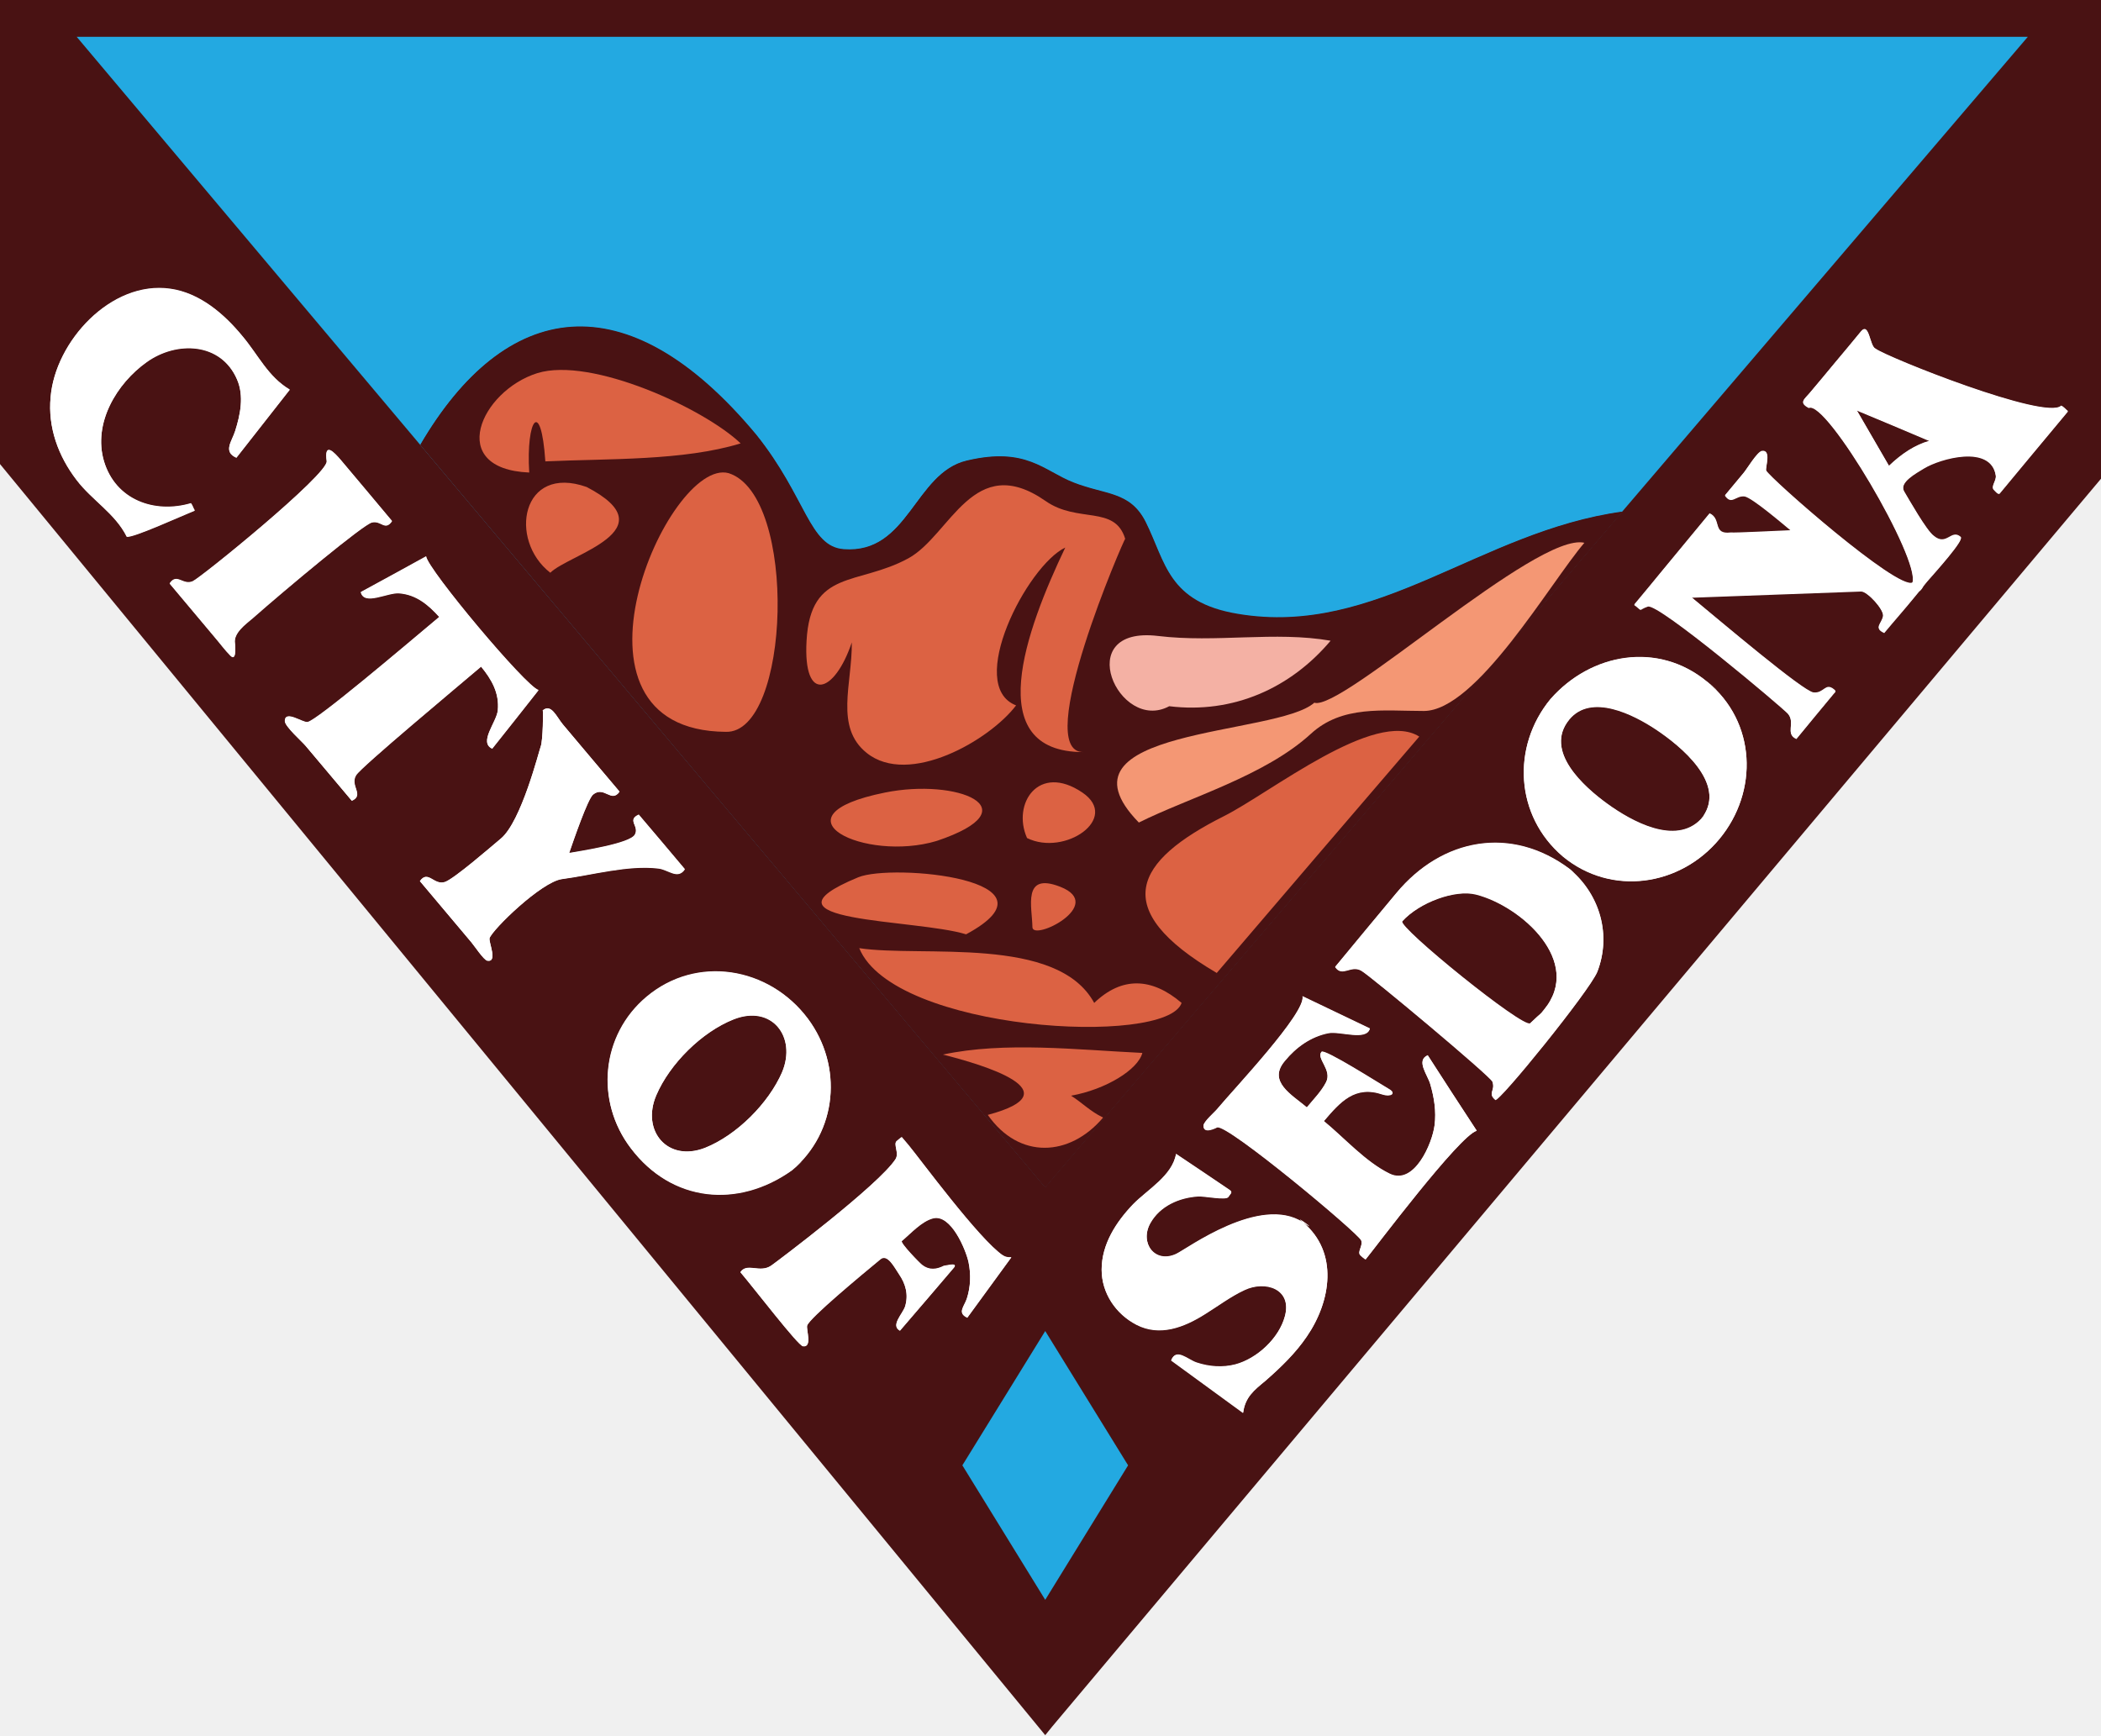
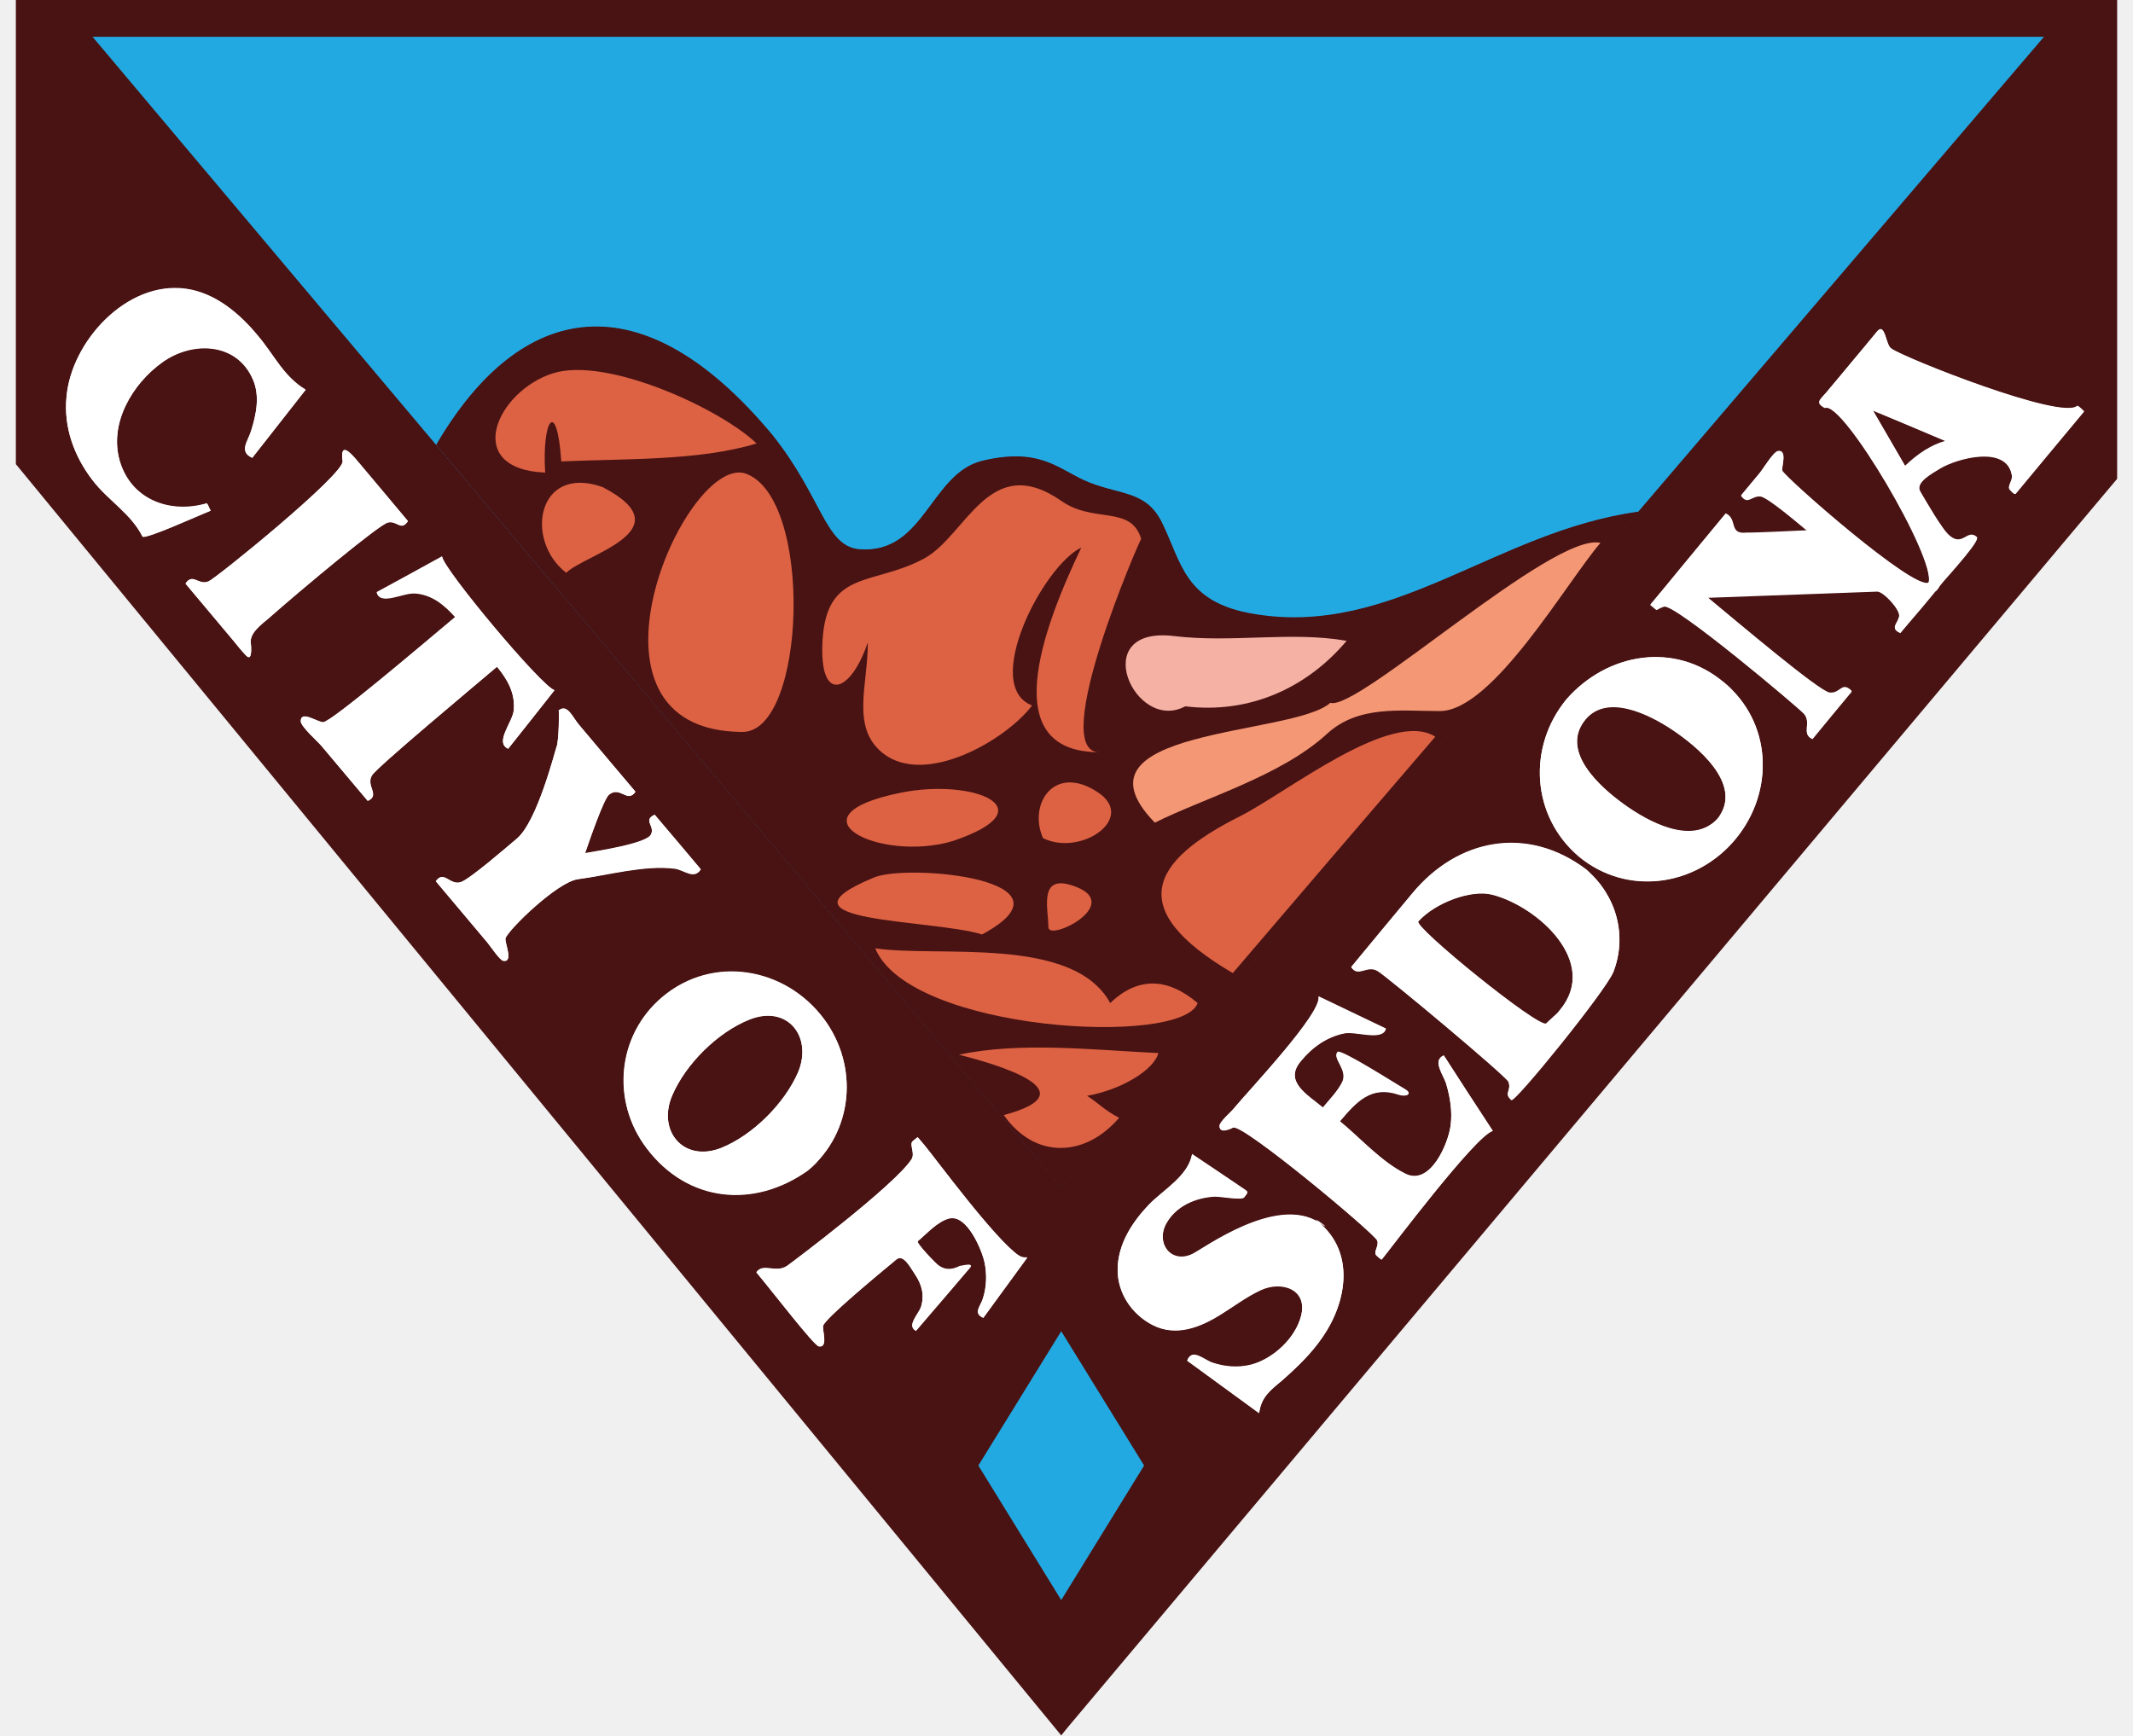
- <svg xmlns="http://www.w3.org/2000/svg" version="1.1" id="Layer_1" x="0" y="0" viewBox="42.18 0 101.67 83.98" xml:space="preserve">
+ <svg xmlns="http://www.w3.org/2000/svg" version="1.1" id="Layer_1" x="0" y="0" viewBox="42.18 0 101.67 83.98" xml:space="preserve" width="102px" height="83px">
  <style>.st0{fill:#23a9e1}.st1{fill:#491213}.st2{fill:#fff}</style>
  <g id="Layer_2">
    <g id="Layer_2_1_">
      <path class="st0" d="M42.18 0l50.59 59.05L143.85 0z" />
      <path class="st1" d="M93.1 0H42.18v22.46l50.58 61.52.34-.42 50.75-60.39V0H93.1zm0 57.05l-.34.41L45.89 1.78h94.42L93.1 57.05z" />
      <path class="st1" d="M92.77 57.46l.34-.41 27.58-32.29c-6.91.95-11.86 6.08-18.6 4.95-3.4-.56-3.5-2.51-4.47-4.45-.75-1.49-1.94-1.3-3.49-1.91-1.44-.56-2.28-1.74-5.16-1.06-2.53.59-2.81 4.52-5.95 4.29-1.69-.12-1.81-2.5-4.24-5.54-6.3-7.57-12.16-6.52-16.25.47l30.24 35.95z" />
      <path class="st2" d="M65.46 32.25c.51.62.89 1.28.81 2.12-.06.58-.94 1.55-.27 1.85.75-.94 1.5-1.89 2.24-2.83-.6-.15-5.37-5.85-5.44-6.47-1.05.58-2.11 1.16-3.16 1.73.16.66 1.29 0 1.85.05.83.06 1.42.56 1.95 1.15-1.73 1.45-5.93 5.02-6.38 5.09-.23.04-1.09-.6-1.1-.05-.01.26.85 1.01 1.01 1.21l2.23 2.65c.62-.28-.11-.73.2-1.24.25-.39 4.92-4.29 6.06-5.26zm-5.27-6.98c.44-.09.62.43.96-.06-.81-.97-1.63-1.95-2.45-2.92-.37-.44-.84-.92-.71.02.09.63-6.11 5.66-6.49 5.82-.48.2-.76-.42-1.11.1l2.19 2.61c.25.29.48.61.75.88.34.34.21-.67.22-.59-.09-.51.53-.95.85-1.23 1.56-1.35 5.41-4.58 5.79-4.63zm-8.77-.92c-1.77.52-3.65-.16-4.21-2.04-.54-1.83.61-3.76 2.07-4.8 1.44-1.03 3.59-.97 4.37.84.35.8.16 1.71-.09 2.5-.16.51-.6 1 .06 1.29.86-1.1 1.72-2.19 2.58-3.29-1.06-.63-1.52-1.68-2.3-2.6-.88-1.07-2.06-2.08-3.48-2.28-2.87-.41-5.57 2.56-5.79 5.24-.14 1.46.37 2.85 1.25 4 .75.99 1.87 1.62 2.44 2.75.26.09 2.7-1.03 3.29-1.26-.07-.09-.11-.26-.19-.35-.76.23 0 0 0 0zm39.3 36.41c-1.15-.77-4.03-4.69-4.57-5.34l-.33-.39c-.01-.02-.28.22-.25.19-.17.15.13.57-.05.87-.79 1.24-5.76 4.98-6.02 5.16-.55.38-1.16-.16-1.49.31.72.86 2.78 3.54 3.02 3.58.48.08.15-.81.21-1 .12-.37 2.63-2.45 3.55-3.21.34-.28.69.43.89.72.33.48.47 1 .3 1.57-.12.37-.72.92-.25 1.17.62-.72 2.36-2.75 2.61-3.05.25-.29-.57-.04-.47-.09-.37.19-.72.23-1.06-.03-.1-.07-1.09-1.08-.99-1.17.43-.36.96-.96 1.52-1.1.86-.21 1.58 1.52 1.71 2.13.12.58.1 1.19-.08 1.75-.12.39-.49.7.02.93.71-.97 1.42-1.94 2.13-2.92a.607.607 0 01-.4-.08c-.13-.08.14.07 0 0zM80.5 56.63c2.21-1.86 2.48-5.05.77-7.34-1.87-2.49-5.37-3.1-7.81-1.05-2.2 1.85-2.49 5.05-.76 7.32 1.99 2.62 5.2 2.92 7.8 1.07 1.15-.98-.1.07 0 0zm-.47-4.75c-.65 1.51-2.2 3.06-3.73 3.67-1.82.71-3.1-.83-2.36-2.55.65-1.52 2.2-3.06 3.74-3.67 1.85-.74 3.06.84 2.35 2.55-.38.89.07-.17 0 0zm-5.98-9.86c.48.06.93.55 1.27.04-.74-.88-1.48-1.76-2.23-2.64-.6.27.05.55-.19.97-.24.43-2.56.78-3.18.89.22-.64.9-2.62 1.16-2.83.54-.44.88.43 1.28-.14-.92-1.08-1.83-2.17-2.74-3.25-.31-.37-.56-1.03-.98-.68.04-.03.01 1.47-.09 1.73-.09.24-.94 3.64-1.93 4.47-.49.41-2.24 1.93-2.7 2.1-.54.19-.82-.6-1.22-.04.83.99 1.66 1.97 2.49 2.96.13.15.6.86.77.89.52.1.06-.89.11-1.09.15-.43 2.5-2.72 3.5-2.86 1.46-.2 3.2-.7 4.68-.52.34.04-.35-.04 0 0zm37.34 10.43c.19.65.3 1.33.21 2.01-.11.87-.98 2.92-2.17 2.34-1.17-.57-2.19-1.73-3.19-2.55.8-.94 1.51-1.75 2.85-1.29.37.12.69-.04.3-.26-.4-.23-3.11-1.96-3.26-1.8-.27.31.53.87.22 1.47-.23.45-.61.83-.93 1.22-.72-.61-1.92-1.25-1.06-2.26.54-.66 1.25-1.17 2.1-1.34.56-.11 1.84.39 2.01-.22-1.09-.52-2.17-1.04-3.26-1.56.18.8-3.35 4.52-4.13 5.46-.11.14-.66.61-.66.8-.01.43.62.1.66.08.49-.18 6.82 5.11 6.97 5.47.1.28-.22.57-.03.73-.01-.01.23.22.25.19.39-.47 4.52-5.98 5.37-6.22-.79-1.21-1.59-2.43-2.37-3.65-.58.25-.01.94.12 1.38zm-6.16 6.7c-2.08-1.34-5.6 1.28-6.13 1.53-1.04.49-1.79-.54-1.25-1.5.47-.83 1.39-1.23 2.31-1.29.28-.02 1.35.2 1.46.03.13-.2.23-.22.04-.35-.85-.58-1.71-1.15-2.57-1.73-.18 1.06-1.39 1.73-2.08 2.44-.82.86-1.52 1.93-1.52 3.16 0 1.13.68 2.14 1.68 2.66 1.14.59 2.32.12 3.32-.51.63-.39 1.25-.86 1.92-1.17 1-.47 2.31-.06 1.95 1.27-.28 1.07-1.35 2.06-2.4 2.34-.62.16-1.27.11-1.87-.09-.43-.14-.99-.73-1.23-.11 1.16.85 2.32 1.69 3.48 2.54.1-.76.52-1.09 1.09-1.56.74-.65 1.44-1.32 1.99-2.13 1.17-1.71 1.55-4.08-.19-5.53zm0 0c.92.6-.59-.49 0 0zm29.23-37.31zm7.46-2.21c-.73.73-8.42-2.34-8.98-2.76-.29-.12-.3-1.32-.71-.83-.4.49-.81.98-1.21 1.46-.42.51-.84 1.01-1.26 1.51-.26.31-.54.46-.04.72.84-.42 5.42 7.35 5.01 8.46-.73.38-6.91-5.06-7.08-5.42-.05-.15.27-1.02-.21-.95-.23.04-.74.9-.89 1.07l-.89 1.07c.33.48.52-.02.96.04.38.08 1.84 1.33 2.24 1.66-.73.03-2.69.13-2.93.11-.9.11-.42-.66-1.02-.93l-2.28 2.76c-.44.54-.88 1.07-1.33 1.61-.05.07-.05.03.05.11.33.27.1.17.57.01.51-.18 6.56 4.93 6.78 5.19.38.45-.15.98.41 1.22.6-.73 1.2-1.46 1.8-2.18.09-.11.14-.1.02-.2-.43-.35-.48.21-1 .15-.53-.09-4.4-3.37-5.9-4.61 1.82-.07 7.29-.27 8.2-.3.3-.01 1.14.9 1.07 1.22-.08.38-.46.56.06.79.48-.58.98-1.15 1.46-1.73l.23-.28c.08-.05.15-.15.21-.26l.17-.21c.43-.49 1.8-2.01 1.63-2.15-.46-.4-.68.47-1.3-.05-.35-.25-1.22-1.79-1.44-2.16-.26-.45.61-.9.96-1.12.78-.48 3.25-1.18 3.48.35.04.26-.27.55-.08.7.04.04.21.24.27.16.16-.2 2.36-2.84 3.3-3.97-.1-.07-.21-.22-.33-.26zm-7.37 2.15c.07-.04.15-.09 0 0-.05.03-.07.05-.08.05.01 0 .04-.02.08-.05-.35.22-.67.48-.96.76-.52-.9-1.04-1.79-1.56-2.69 1.18.49 2.35.99 3.52 1.48-.36.1-.69.26-1 .45zM124.8 33c-2.38-1.98-5.63-1.4-7.59.83-1.9 2.31-1.71 5.66.61 7.62 2.34 1.93 5.67 1.44 7.57-.85 1.9-2.31 1.77-5.67-.59-7.6zm-.28 6.61c-.02.02-.02.03-.03.03-1.23 1.29-3.36.1-4.51-.73s-3.11-2.57-1.86-4.1c1.06-1.29 3.13-.23 4.19.48 1.2.8 3.41 2.6 2.28 4.22.08-.1.14-.16-.07.1z" />
      <path class="st2" d="M124.8 33c1.17.96-.25-.22 0 0zm-.31 6.64l.03-.03c.03-.04.06-.07.08-.11-.05.06-.11.14-.11.14zm-6.28 2.48c.11.09.27.22-.06-.06-2.84-2.13-6.19-1.5-8.4 1.16-.99 1.19-1.98 2.38-2.96 3.57.35.51.76-.12 1.27.18.44.25 6.24 5.1 6.34 5.36.16.46-.25.55.14.88.17.14 4.54-5.24 4.94-6.19.68-1.76.13-3.69-1.27-4.9zm-1.32 6.75c-.24.3-.04.05-.66.65-.31.29-6.44-4.68-6.19-4.94.83-.92 2.57-1.56 3.58-1.3 2.18.56 5.2 3.26 3.27 5.59z" />
    </g>
    <path class="st1" d="M92.76 57.48l.34-.41 27.58-32.29c-6.91.95-11.86 6.08-18.6 4.96-3.4-.56-3.5-2.51-4.47-4.46-.75-1.49-1.94-1.3-3.49-1.91-1.44-.56-2.28-1.74-5.16-1.06-2.53.59-2.81 4.52-5.95 4.29-1.69-.12-1.81-2.5-4.24-5.54-6.3-7.57-12.16-6.52-16.25.48l30.24 35.94z" />
    <path class="st0" d="M88.75 70.92l4.01-6.5 4.01 6.5-4.01 6.51z" />
    <path class="st2" d="M65.46 32.27c.51.62.89 1.28.81 2.12-.06.58-.94 1.55-.27 1.85.75-.94 1.5-1.89 2.24-2.83-.6-.15-5.37-5.85-5.44-6.47-1.05.58-2.11 1.16-3.16 1.73.16.66 1.29.01 1.85.05.83.06 1.42.56 1.95 1.15-1.73 1.45-5.93 5.02-6.37 5.09-.23.04-1.09-.6-1.1-.06-.01.26.85 1.01 1.01 1.21l2.23 2.65c.62-.28-.11-.73.21-1.24.23-.39 4.9-4.28 6.04-5.25zm-5.27-6.98c.44-.1.62.43.96-.06-.82-.97-1.63-1.94-2.45-2.92-.37-.44-.84-.92-.71.02.09.63-6.11 5.66-6.49 5.82-.48.2-.76-.42-1.11.1l2.19 2.61c.25.29.48.61.75.88.34.34.21-.67.22-.58-.09-.51.53-.95.86-1.23 1.55-1.37 5.4-4.59 5.78-4.64zm-8.77-.92c-1.77.52-3.65-.16-4.21-2.04-.54-1.84.61-3.76 2.07-4.8 1.44-1.03 3.59-.97 4.37.84.35.8.16 1.71-.09 2.5-.16.51-.6 1 .06 1.29.86-1.1 1.72-2.19 2.58-3.29-1.06-.63-1.52-1.68-2.3-2.6-.88-1.07-2.06-2.08-3.48-2.28-2.87-.41-5.57 2.56-5.79 5.24-.14 1.46.37 2.85 1.25 4 .75.99 1.87 1.62 2.43 2.75.26.09 2.71-1.03 3.29-1.26-.06-.1-.1-.26-.18-.35-.76.22 0 0 0 0zm39.3 36.41c-1.15-.77-4.03-4.69-4.57-5.34l-.33-.39c-.01-.01-.28.22-.25.19-.17.15.13.57-.05.86-.79 1.24-5.76 4.98-6.02 5.16-.56.38-1.16-.16-1.49.32.72.85 2.78 3.54 3.02 3.58.48.08.15-.81.21-1 .12-.37 2.63-2.45 3.55-3.21.34-.28.69.43.89.72.33.48.47 1 .3 1.57-.12.37-.72.92-.25 1.17.62-.72 2.36-2.75 2.61-3.05.25-.29-.57-.04-.47-.09-.37.19-.72.24-1.06-.03-.1-.07-1.09-1.08-.99-1.17.43-.36.96-.96 1.52-1.1.86-.21 1.58 1.52 1.71 2.13.12.58.1 1.19-.08 1.75-.12.39-.49.7.02.93.71-.97 1.42-1.95 2.13-2.92a.607.607 0 01-.4-.08c-.13-.09.14.07 0 0zM80.5 56.65c2.21-1.86 2.48-5.05.77-7.34-1.87-2.49-5.37-3.1-7.8-1.05-2.2 1.85-2.49 5.05-.76 7.32 1.98 2.62 5.19 2.92 7.79 1.07 1.15-.98-.1.07 0 0zm-.47-4.76c-.65 1.51-2.2 3.06-3.73 3.67-1.82.71-3.1-.83-2.36-2.55.65-1.52 2.2-3.06 3.74-3.67 1.85-.73 3.06.85 2.35 2.55-.38.89.07-.17 0 0zm-5.98-9.85c.47.06.93.55 1.27.04-.74-.88-1.48-1.76-2.23-2.64-.59.27.05.55-.19.97-.24.43-2.56.78-3.18.89.22-.64.9-2.62 1.16-2.84.54-.44.88.43 1.28-.14l-2.74-3.25c-.31-.37-.56-1.03-.98-.68.04-.03.01 1.47-.09 1.73-.09.24-.94 3.64-1.93 4.47-.49.41-2.24 1.93-2.7 2.1-.54.19-.83-.6-1.22-.04.83.99 1.66 1.97 2.49 2.96.13.15.6.86.77.89.52.09.06-.89.11-1.09.15-.43 2.5-2.72 3.5-2.86 1.46-.19 3.2-.69 4.68-.51.34.04-.35-.05 0 0z" />
    <path d="M67.79 22.87c-4.04-.17-2.35-3.95.39-4.81 2.61-.81 8.09 1.72 9.84 3.4-2.78.85-6.39.73-9.45.87-.21-3.11-.94-2.02-.78.54zm1.02 4.85c-2.04-1.58-1.4-5.27 1.76-4.15 4.01 2.09-.86 3.25-1.76 4.15 0 0 .04-.04 0 0zm8.49 7.7c-8.62-.07-2.79-13.32.14-12.52 3.37 1.08 2.99 12.62-.14 12.52zm6.1-4.33c-.84 2.5-2.36 2.97-2.19-.07.19-3.5 2.48-2.66 4.93-4 2.04-1.12 3.14-5.21 6.64-2.77 1.56 1.09 3.35.18 3.85 1.83-.02-.08-4.54 10.32-2.03 10.32-4.96 0-2.77-5.92-.87-9.9-1.85.88-4.84 6.69-2.38 7.64-1.28 1.69-5.19 3.94-7.23 2.3-1.56-1.25-.7-3.33-.72-5.35zm4.11 9.61c-3.49 1.05-8.12-1.21-2.51-2.34 3.48-.71 7.18.77 2.51 2.34.14-.05-.13.04 0 0zm4.37-.14c-.74-1.66.56-3.64 2.68-2.2 1.84 1.25-.86 3.1-2.68 2.2zm-2.95 4.66c-2.41-.75-10.54-.56-5.22-2.76 1.64-.68 10.16.1 5.22 2.76zm3.21-.35c-.01-.96-.51-2.68 1.35-1.95 2.24.88-1.35 2.66-1.35 1.95 0 0 0-.17 0 0zm7.22 3.67c-1.44-1.23-2.89-1.29-4.23 0-1.79-3.29-8.32-2.19-11.37-2.65 1.65 4.03 14.87 4.78 15.6 2.65zm-1.9 2.42c-3.15-.15-6.67-.56-9.65.08 1.86.47 6.4 1.79 2.17 2.92 1.52 2.17 3.97 2.03 5.58.13-.65-.32-1.01-.72-1.55-1.06 1.68-.3 3.24-1.26 3.45-2.07zm3.6-3.87c-5.29-3.11-3.95-5.43.35-7.59 2.25-1.13 7.32-5.21 9.45-3.85-3.27 3.81-6.54 7.62-9.8 11.44z" fill="#dc6243" />
    <path d="M97.29 39.81c-4.48-4.6 6.69-4.18 8.49-5.8 1.31.44 10.77-8.28 13.07-7.74-1.66 1.94-5.22 8.14-7.77 8.14-1.96 0-3.95-.29-5.47 1.11-2.23 2.04-5.92 3.09-8.32 4.29z" fill="#f49774" />
    <path d="M98.76 34.18c-2.45 1.32-4.77-3.91-.54-3.4 2.81.34 5.66-.24 8.35.23-1.93 2.29-4.71 3.55-7.81 3.17z" fill="#f4b1a4" />
    <path class="st2" d="M111.39 52.47c.19.65.3 1.33.21 2.01-.11.87-.98 2.92-2.17 2.34-1.17-.57-2.19-1.73-3.19-2.55.8-.94 1.51-1.75 2.85-1.29.37.12.69-.04.3-.26-.4-.23-3.11-1.96-3.26-1.8-.27.31.53.87.22 1.47-.23.45-.61.83-.93 1.22-.72-.61-1.92-1.25-1.06-2.26.54-.66 1.25-1.17 2.1-1.34.57-.11 1.84.39 2.01-.22-1.09-.52-2.17-1.04-3.26-1.56.18.8-3.35 4.52-4.13 5.46-.11.14-.66.61-.66.8-.01.43.62.1.66.08.49-.18 6.82 5.11 6.97 5.47.1.28-.22.57-.03.73-.01-.01.23.22.25.18.39-.47 4.52-5.98 5.37-6.22-.79-1.21-1.59-2.43-2.37-3.65-.58.25-.01.94.12 1.39zm-6.16 6.7c-2.08-1.34-5.6 1.28-6.13 1.53-1.04.49-1.79-.54-1.25-1.5.47-.83 1.39-1.23 2.31-1.29.28-.02 1.35.2 1.46.03.13-.2.23-.22.04-.35-.86-.58-1.71-1.16-2.57-1.73-.18 1.06-1.38 1.73-2.08 2.44-.82.85-1.52 1.93-1.52 3.16 0 1.13.68 2.14 1.68 2.66 1.14.59 2.32.12 3.32-.51.63-.39 1.25-.86 1.92-1.17 1-.47 2.3-.06 1.95 1.27-.28 1.07-1.35 2.06-2.41 2.34-.62.16-1.27.11-1.87-.09-.43-.14-.99-.73-1.23-.11 1.16.85 2.32 1.69 3.48 2.54.1-.76.52-1.09 1.09-1.56.74-.65 1.44-1.32 1.99-2.13 1.18-1.71 1.56-4.08-.18-5.53zm0 0c.92.6-.59-.49 0 0zm29.23-37.31zm7.46-2.21c-.73.73-8.42-2.34-8.98-2.76-.29-.12-.3-1.32-.71-.83-.4.49-.81.98-1.22 1.46-.42.51-.84 1.01-1.26 1.51-.26.31-.54.46-.04.72.84-.42 5.42 7.35 5.01 8.46-.72.38-6.92-5.06-7.08-5.42-.05-.15.27-1.02-.21-.94-.23.04-.74.9-.89 1.07l-.89 1.07c.33.48.52-.02.96.04.38.08 1.84 1.33 2.24 1.66-.72.03-2.68.13-2.93.11-.9.11-.42-.66-1.01-.93l-2.28 2.76c-.44.54-.88 1.07-1.33 1.61-.05.07-.05.03.05.11.33.27.1.17.57.01.51-.18 6.56 4.93 6.78 5.19.38.45-.15.98.41 1.22.6-.73 1.2-1.46 1.8-2.18.09-.11.14-.1.02-.2-.43-.35-.48.21-1 .15-.53-.09-4.39-3.37-5.89-4.61 1.82-.07 7.29-.27 8.2-.3.3-.01 1.14.9 1.07 1.22-.08.38-.46.56.05.79.48-.58.99-1.15 1.46-1.73l.23-.28c.08-.05.15-.15.21-.26l.17-.21c.42-.48 1.8-2.01 1.63-2.15-.46-.4-.68.47-1.3-.05-.35-.25-1.22-1.79-1.44-2.16-.26-.45.61-.9.96-1.12.78-.48 3.25-1.18 3.48.35.04.26-.27.55-.08.7.04.04.2.24.27.16.16-.2 2.36-2.84 3.3-3.97-.1-.09-.21-.23-.33-.27zm-7.37 2.15c.07-.05.15-.1 0 0-.05.03-.07.05-.08.05.01 0 .04-.02.08-.05-.35.22-.67.48-.96.76-.52-.9-1.04-1.8-1.56-2.69 1.18.49 2.35.98 3.52 1.48-.36.1-.7.26-1 .45zm-9.75 11.21c-2.38-1.98-5.63-1.4-7.59.83-1.9 2.31-1.71 5.66.6 7.62 2.34 1.93 5.67 1.44 7.57-.85 1.91-2.3 1.78-5.67-.58-7.6zm-.28 6.62c-.02.02-.02.03-.03.03-1.23 1.29-3.36.1-4.51-.73s-3.11-2.57-1.86-4.1c1.06-1.29 3.12-.23 4.19.48 1.2.8 3.41 2.6 2.28 4.22.08-.1.14-.16-.07.1z" />
    <path class="st2" d="M124.8 33.01c1.17.96-.25-.21 0 0zm-.31 6.64l.03-.03c.03-.04.06-.07.08-.11-.05.07-.11.14-.11.14zm-6.28 2.49c.11.09.27.22-.06-.06-2.83-2.13-6.19-1.5-8.4 1.16-.99 1.19-1.98 2.38-2.96 3.57.35.51.76-.12 1.27.18.44.25 6.24 5.1 6.34 5.37.16.46-.25.55.14.88.17.14 4.54-5.25 4.93-6.19.69-1.78.14-3.7-1.26-4.91zm-1.32 6.75c-.24.3-.04.05-.67.65-.31.29-6.44-4.68-6.19-4.94.83-.92 2.57-1.56 3.58-1.3 2.19.56 5.21 3.26 3.28 5.59z" />
  </g>
</svg>
